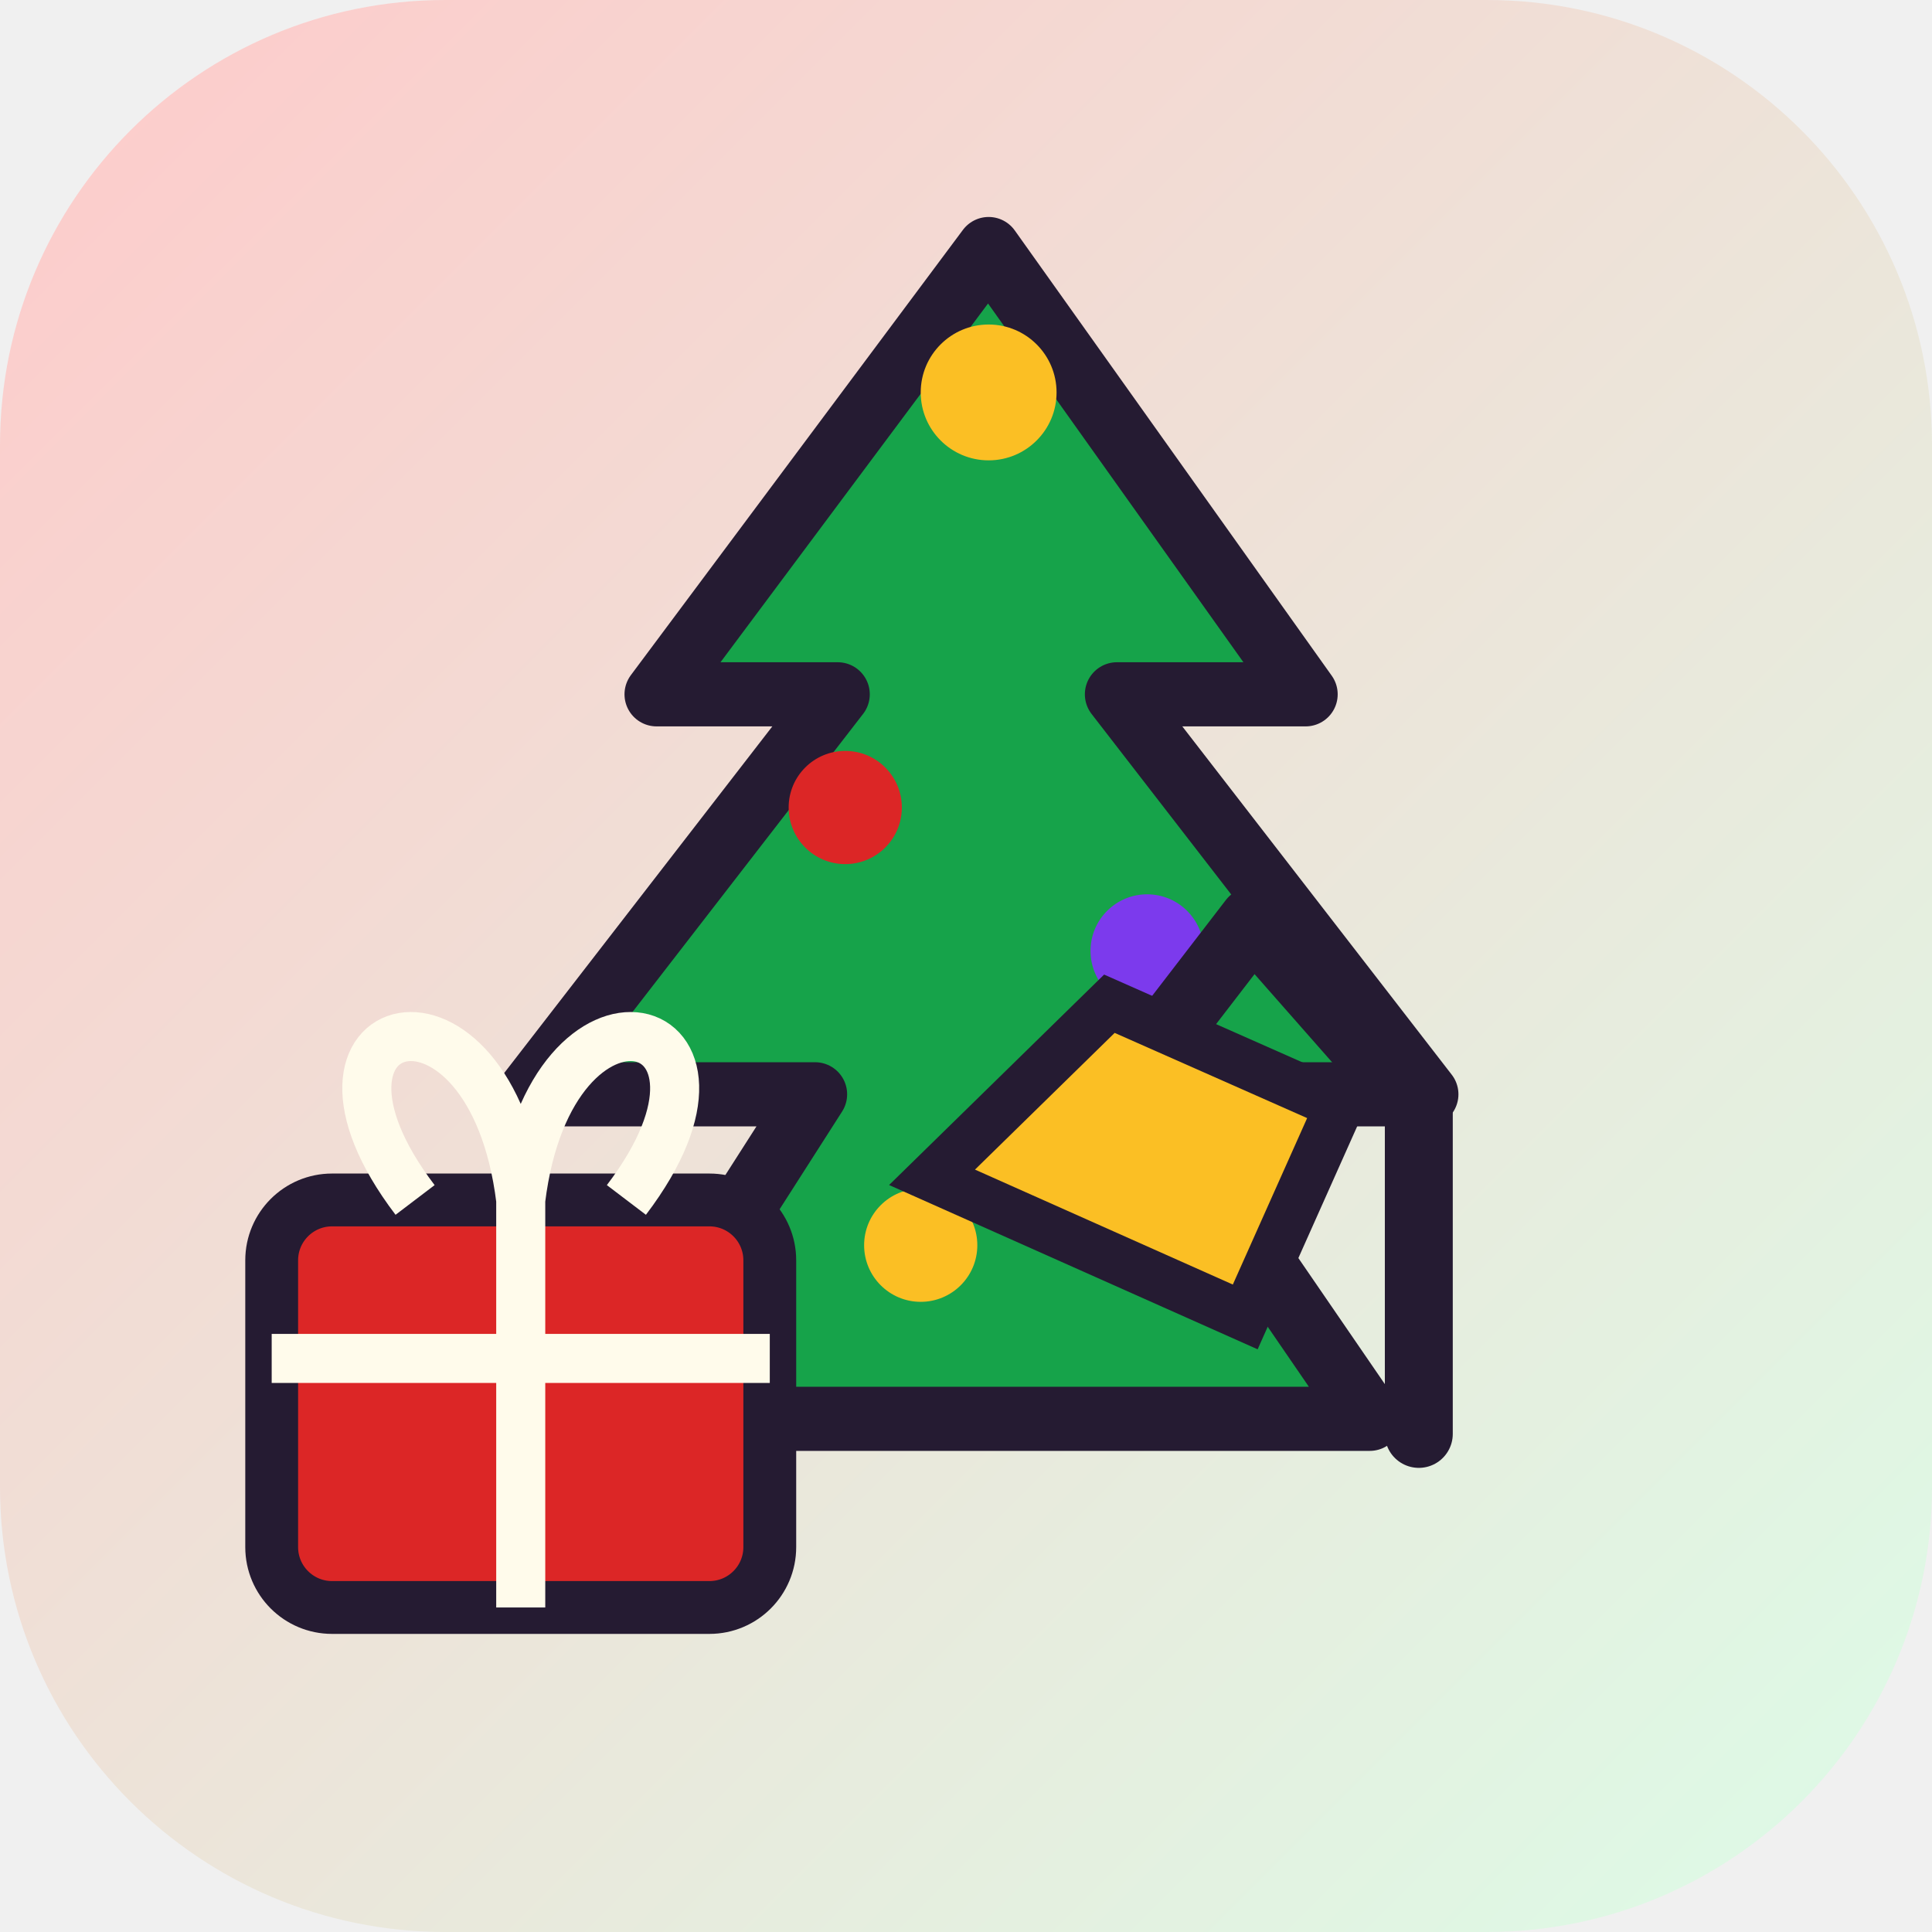
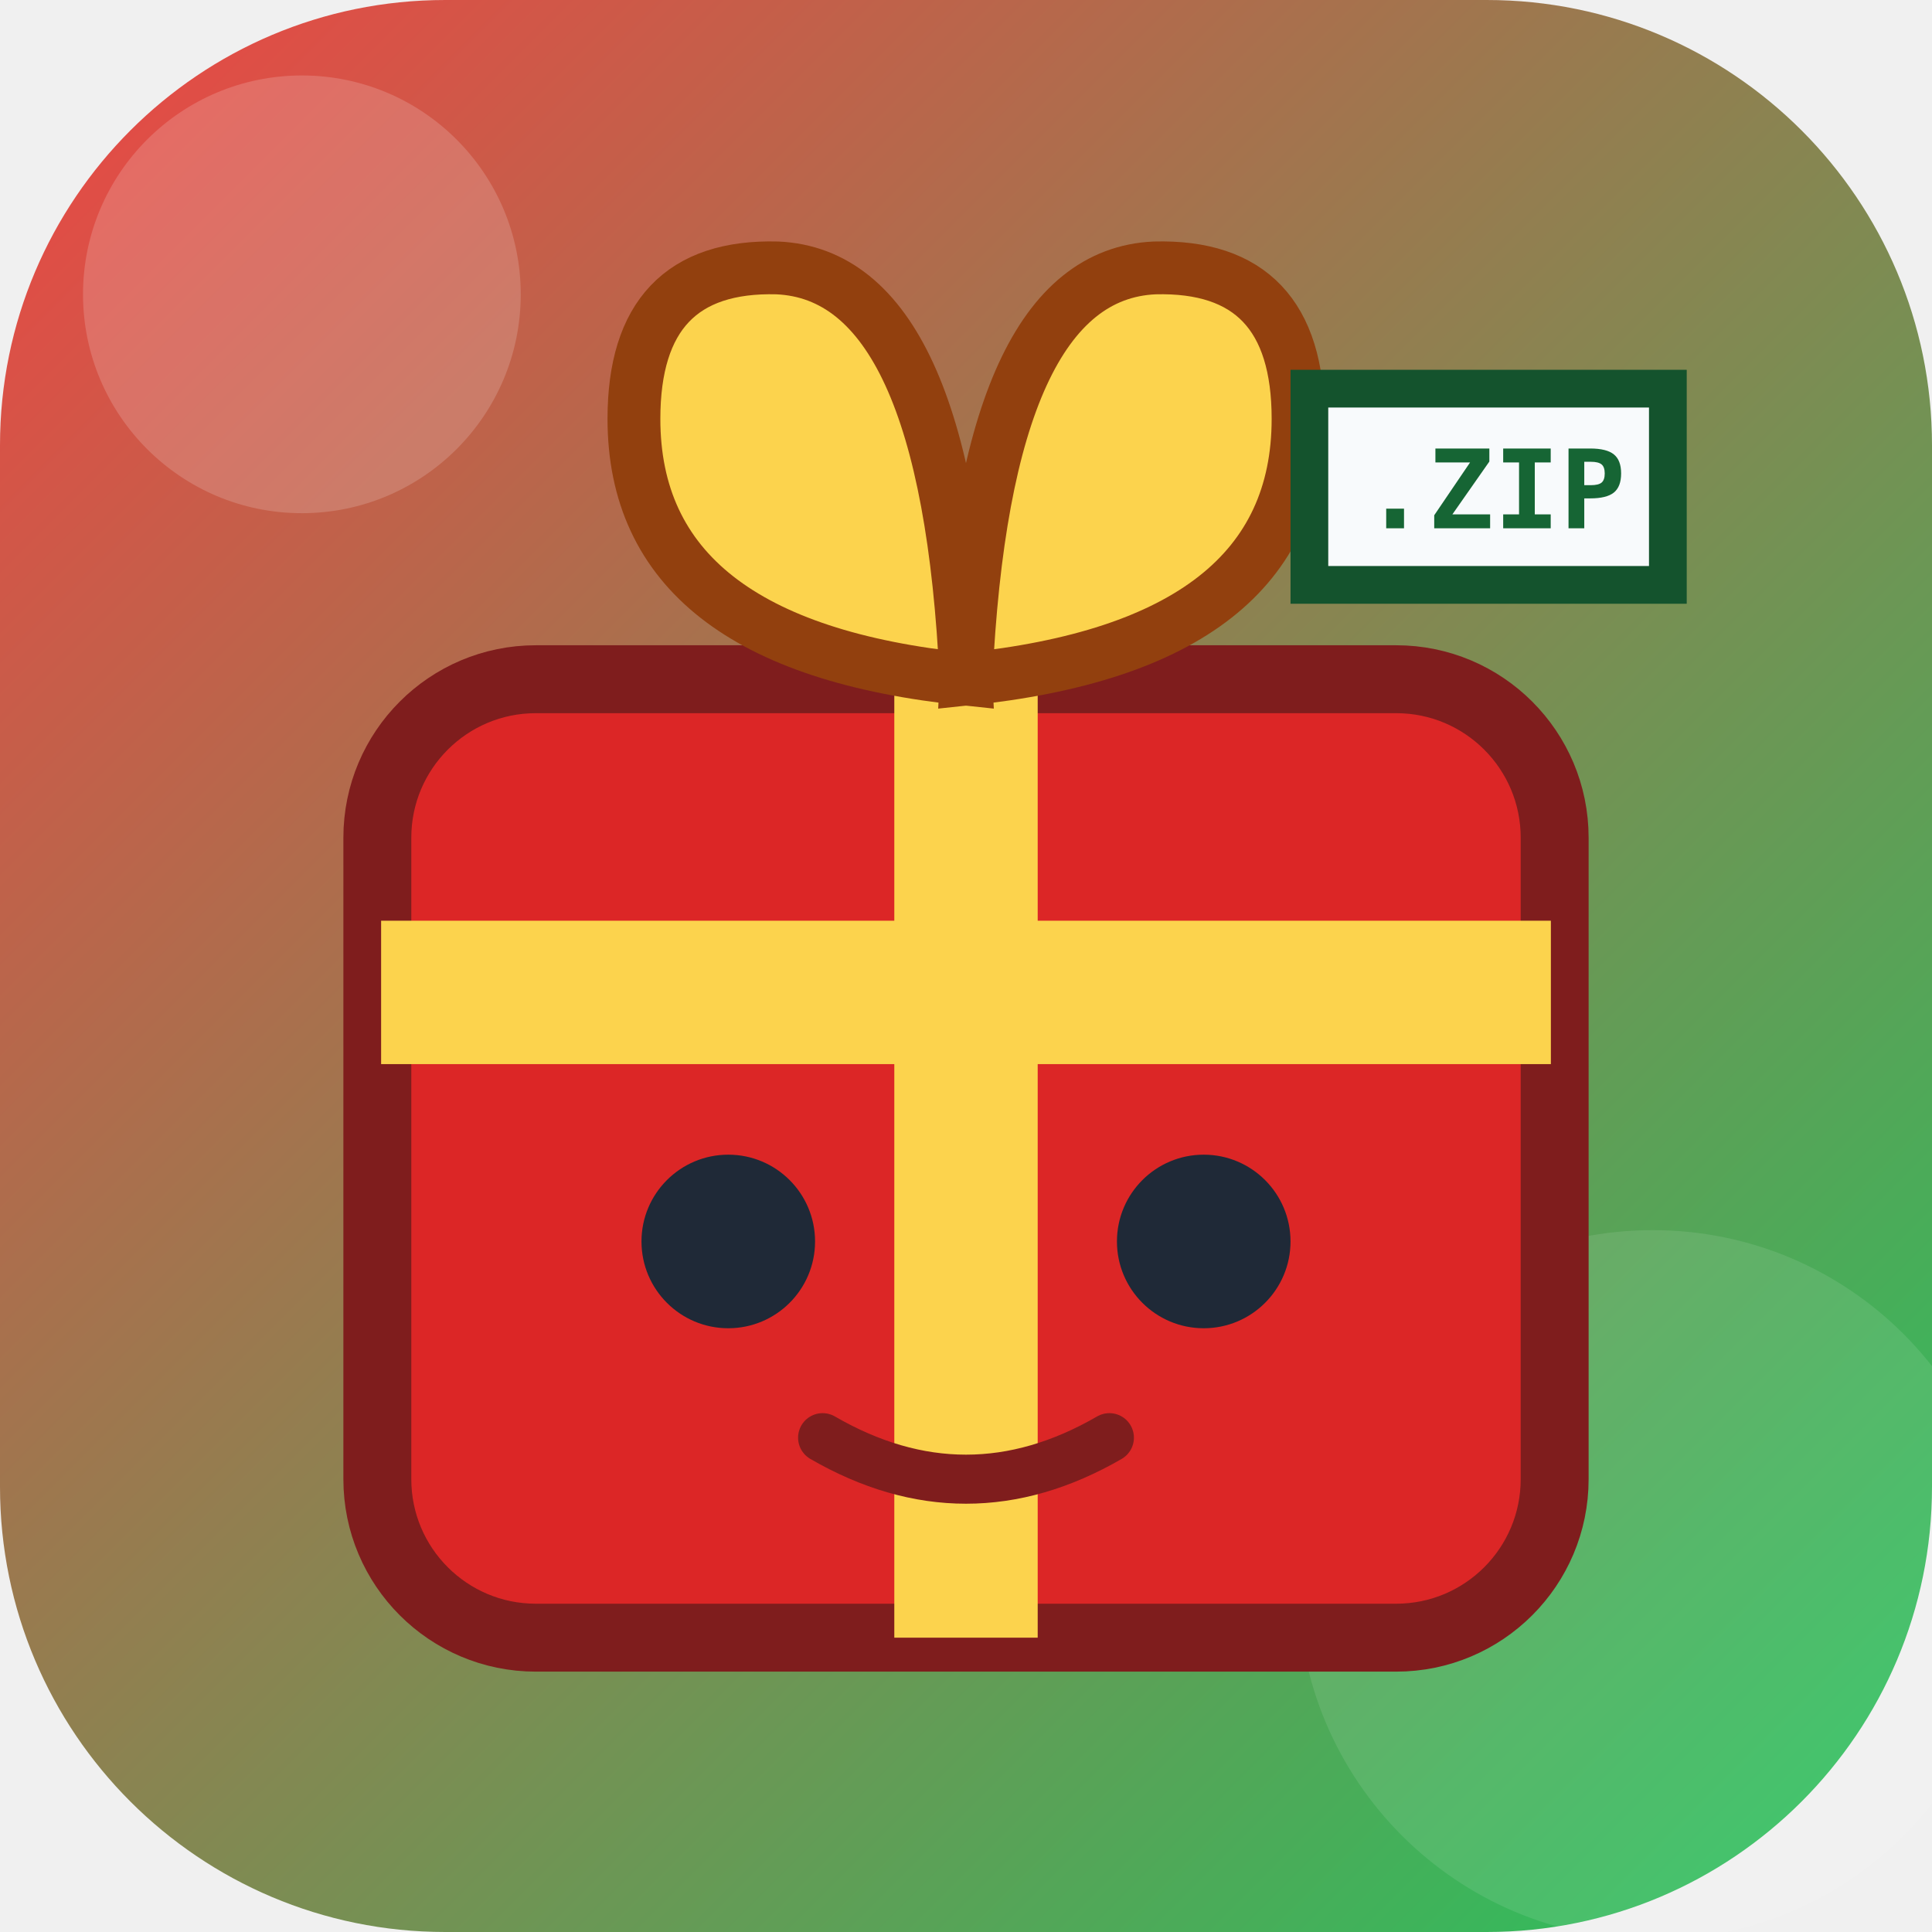
- <svg xmlns="http://www.w3.org/2000/svg" viewBox="0 0 512 512">
+ <svg xmlns="http://www.w3.org/2000/svg" viewBox="0 0 512 512" role="img">
  <defs>
-     <linearGradient id="bg" x2="1" y2="1">
-       <stop stop-color="#FECACA" />
-       <stop offset="1" stop-color="#DCFCE7" />
+     <linearGradient id="bg-11" x1="0" y1="0" x2="1" y2="1">
+       <stop stop-color="#EF4444" />
+       <stop offset="1" stop-color="#22C55E" />
    </linearGradient>
  </defs>
-   <rect width="512" height="512" rx="118" fill="url(#bg)" />
-   <path d="m262 66-88 118h48l-82 106h76l-55 86h202l-59-86h74l-82-106h50z" fill="#16A34A" stroke="#251B32" stroke-width="17" stroke-linejoin="round" />
-   <circle cx="262" cy="104" r="18" fill="#FBBF24" />
-   <circle cx="224" cy="214" r="15" fill="#DC2626" />
-   <circle cx="304" cy="252" r="15" fill="#7C3AED" />
-   <circle cx="244" cy="330" r="15" fill="#FBBF24" />
-   <rect x="72" y="318" width="132" height="108" rx="16" fill="#DC2626" stroke="#251B32" stroke-width="14" />
-   <path d="M138 318v108M72 360h132M110 318c-38-50 20-65 28 0M166 318c38-50-20-65-28 0" fill="none" stroke="#FFFBEB" stroke-width="13" />
-   <path d="M376 380v-86l-44-50M332 244l-40 52" fill="none" stroke="#251B32" stroke-width="18" stroke-linecap="round" />
-   <path d="m294 266 61 27-25 56-83-37z" fill="#FBBF24" stroke="#251B32" stroke-width="13" />
+   <rect width="512" height="512" rx="118" fill="url(#bg-11)" />
+   <circle cx="80" cy="78" r="58" fill="#fff" opacity=".17" />
+   <circle cx="438" cy="420" r="94" fill="#fff" opacity=".1" />
+   <rect x="100" y="180" width="312" height="254" rx="42" fill="#DC2626" stroke="#7F1D1D" stroke-width="18" />
+   <path d="M256 181v253M101 263h310" stroke="#FCD34D" stroke-width="38" />
+   <path d="M256 180q-88-9-88-69 0-41 38-40 45 2 50 109zm0 0q88-9 88-69 0-41-38-40-45 2-50 109z" fill="#FCD34D" stroke="#92400E" stroke-width="14" />
+   <circle cx="193" cy="329" r="23" fill="#1F2937" />
+   <circle cx="319" cy="329" r="23" fill="#1F2937" />
+   <path d="M218 381q38 22 76 0" fill="none" stroke="#7F1D1D" stroke-width="13" stroke-linecap="round" />
+   <path d="M347 103h95v52h-95z" fill="#F8FAFC" stroke="#14532D" stroke-width="10" />
+   <text x="361" y="140" fill="#166534" font-family="monospace" font-weight="900" font-size="29">.ZIP</text>
</svg>
